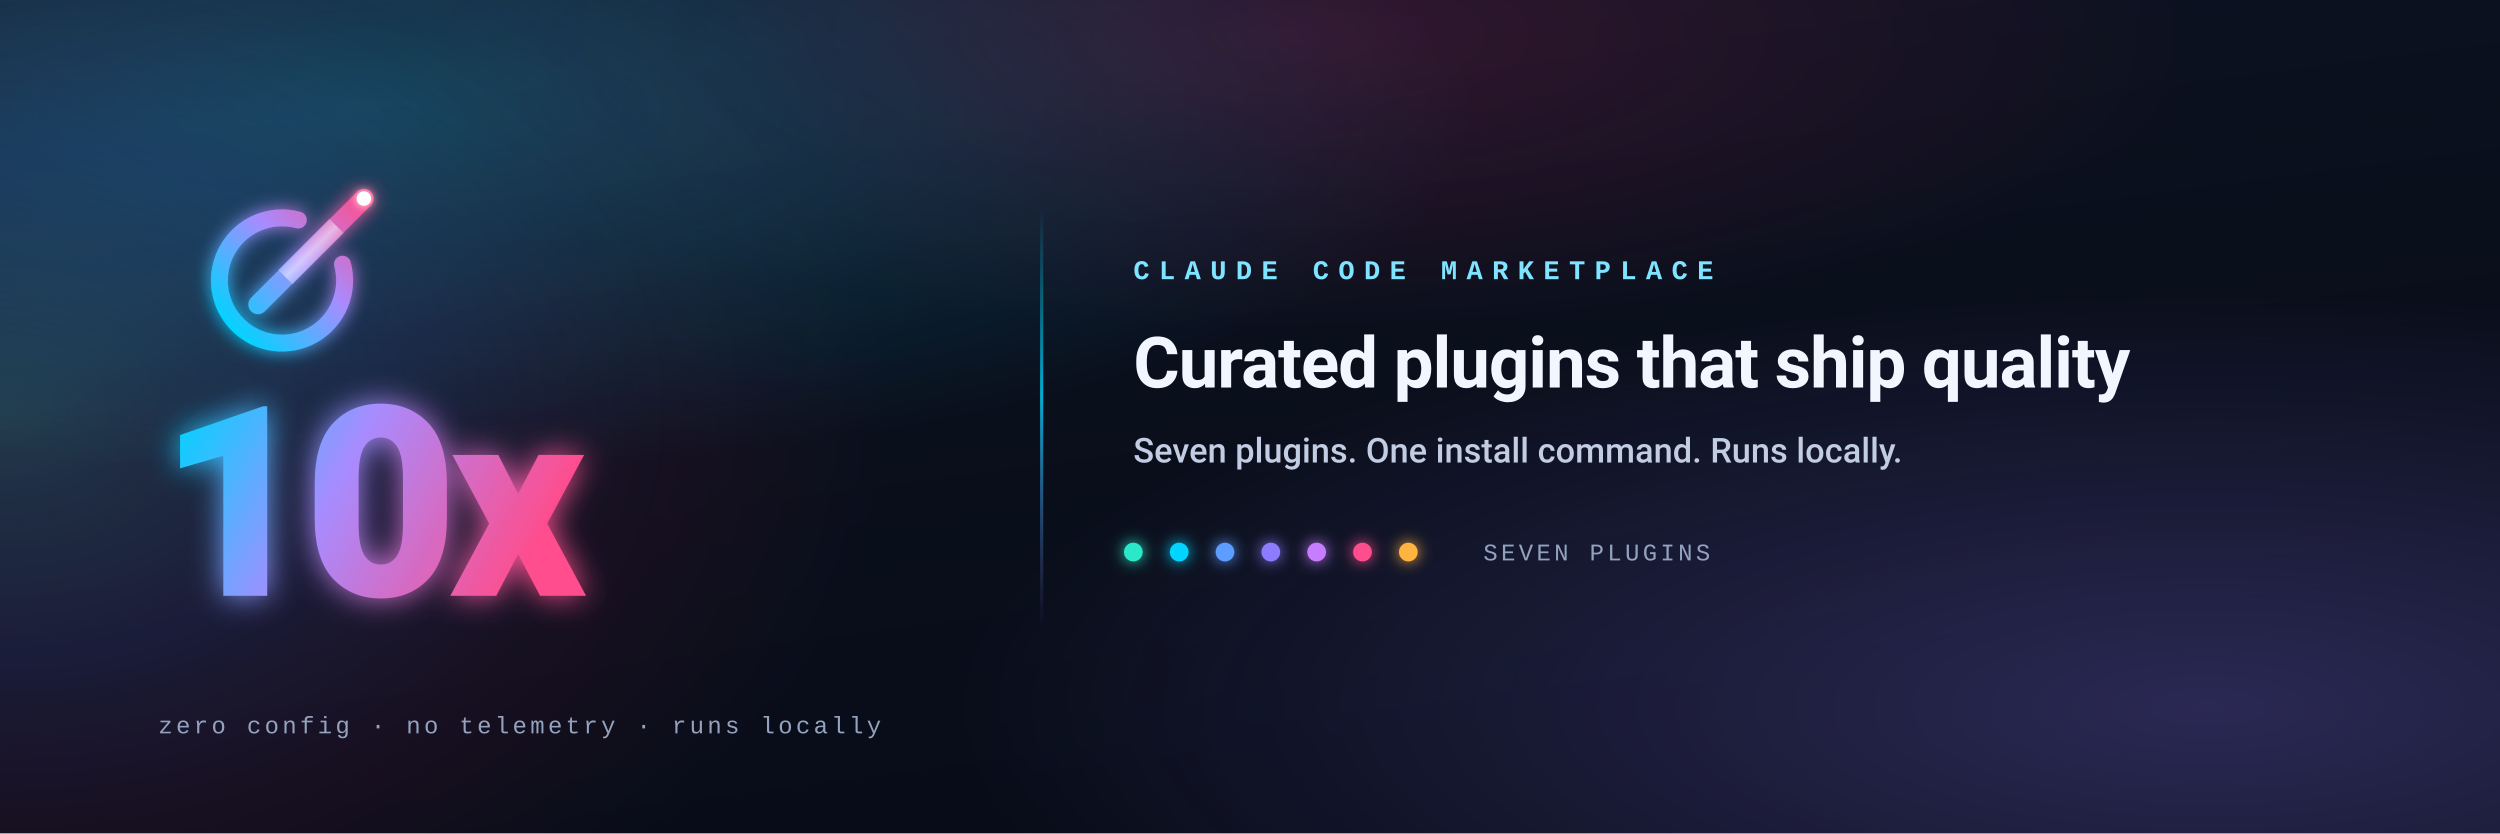
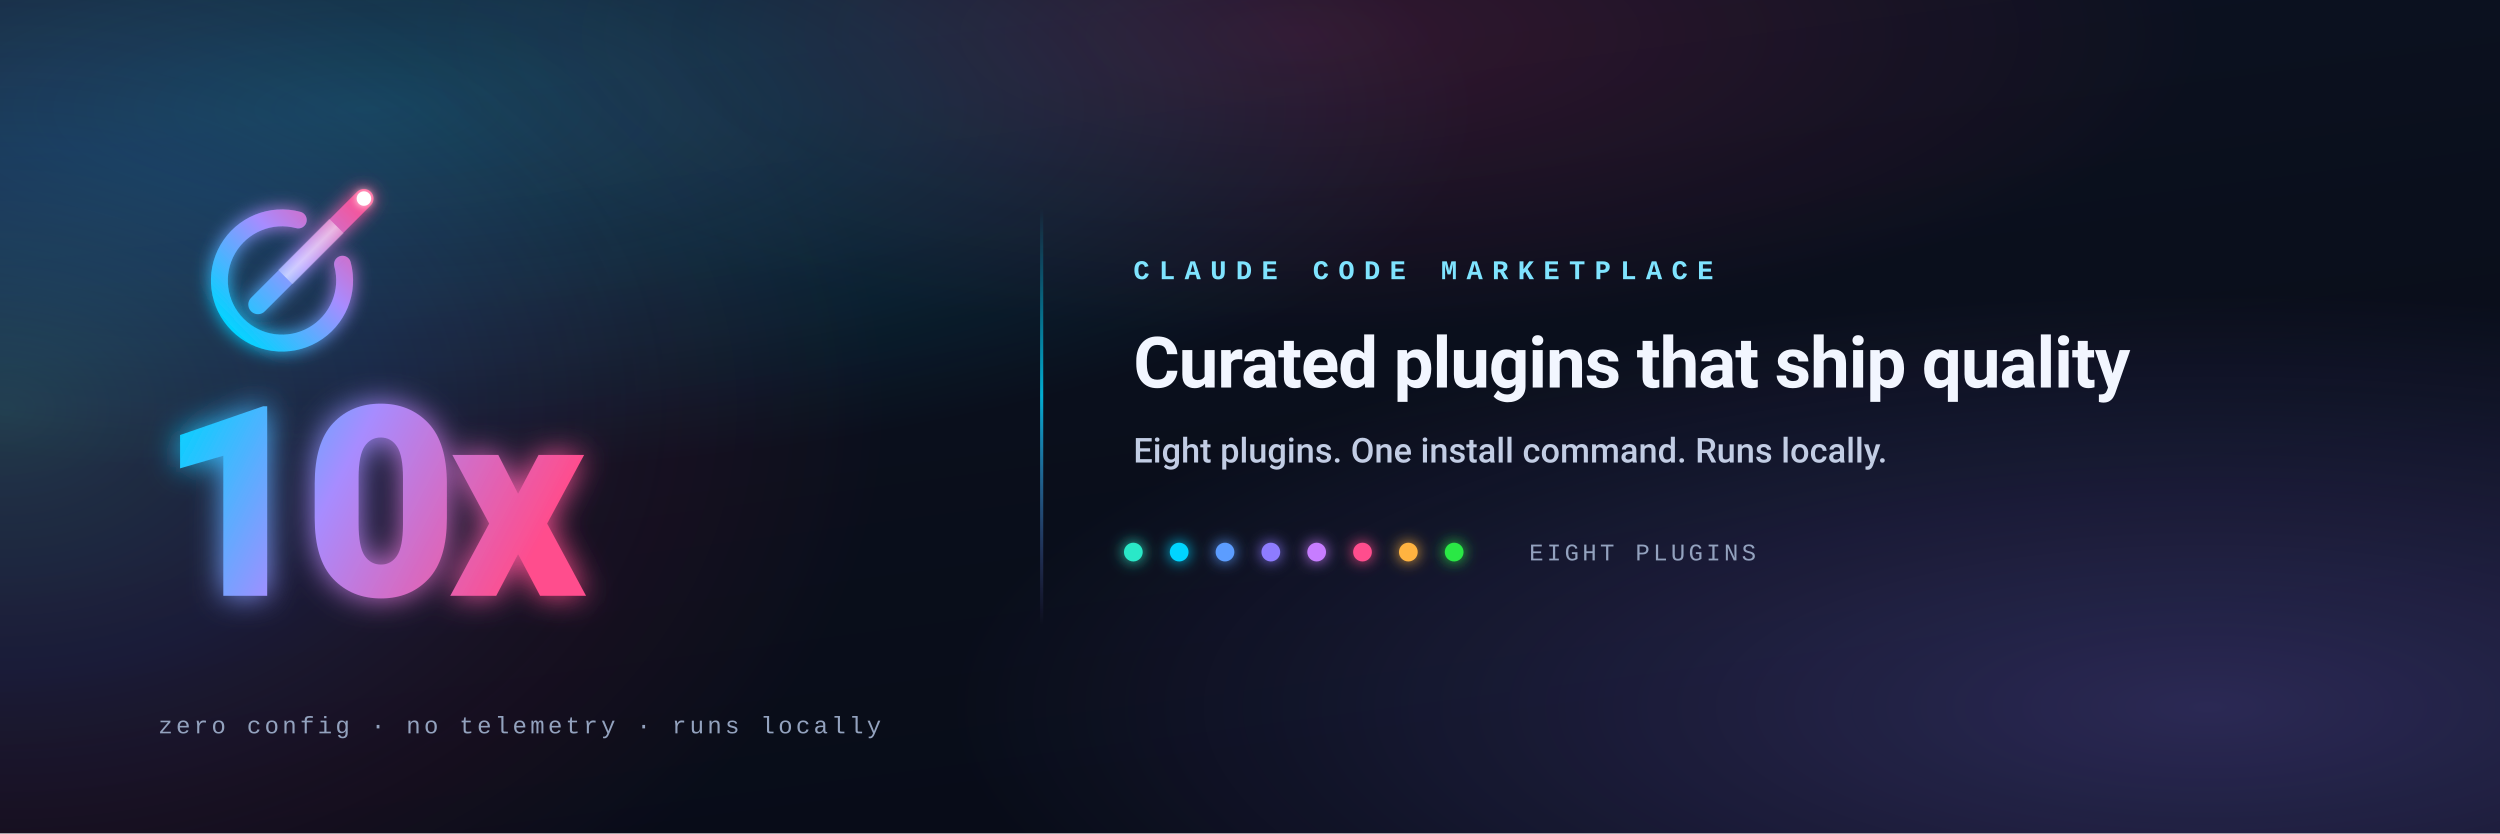
- <svg xmlns="http://www.w3.org/2000/svg" viewBox="0 0 1200 400" fill="none" role="img" aria-label="10x, a curated Claude Code plugin marketplace: seven plugins, one install command, runs locally">
+ <svg xmlns="http://www.w3.org/2000/svg" viewBox="0 0 1200 400" fill="none" role="img" aria-label="10x, a curated Claude Code plugin marketplace: eight plugins, one install command, runs locally">
  <defs>
    <linearGradient id="tx-ground" x1="0" y1="0" x2="0.4" y2="1">
      <stop offset="0%" stop-color="#0D1424" />
      <stop offset="55%" stop-color="#0A0F1C" />
      <stop offset="100%" stop-color="#080C18" />
    </linearGradient>
    <radialGradient id="tx-bloomA" cx="0.15" cy="0.13" r="0.44">
      <stop offset="0%" stop-color="#00D4FF" stop-opacity="0.26" />
      <stop offset="100%" stop-color="#00D4FF" stop-opacity="0" />
    </radialGradient>
    <radialGradient id="tx-bloomB" cx="0.88" cy="0.85" r="0.50">
      <stop offset="0%" stop-color="#8E7BFF" stop-opacity="0.26" />
      <stop offset="100%" stop-color="#8E7BFF" stop-opacity="0" />
    </radialGradient>
    <radialGradient id="tx-bloomC" cx="0.52" cy="0.04" r="0.36">
      <stop offset="0%" stop-color="#FF2D78" stop-opacity="0.16" />
      <stop offset="100%" stop-color="#FF2D78" stop-opacity="0" />
    </radialGradient>
    <radialGradient id="tx-wash" cx="0.5" cy="0.5" r="0.5">
      <stop offset="0%" stop-color="#7FE4FF" stop-opacity="0.20" />
      <stop offset="42%" stop-color="#8E7BFF" stop-opacity="0.124" />
      <stop offset="76%" stop-color="#FF2D78" stop-opacity="0.046" />
      <stop offset="100%" stop-color="#FF2D78" stop-opacity="0" />
    </radialGradient>
    <clipPath id="tx-frame">
      <rect width="1200" height="400" />
    </clipPath>
    <linearGradient id="tx-rule" gradientUnits="userSpaceOnUse" x1="500" y1="100" x2="500" y2="300">
      <stop offset="0%" stop-color="#00D4FF" stop-opacity="0" />
      <stop offset="45%" stop-color="#00D4FF" stop-opacity="0.8" />
      <stop offset="100%" stop-color="#8E7BFF" stop-opacity="0" />
    </linearGradient>
    <linearGradient id="tx-ink" gradientUnits="userSpaceOnUse" x1="78" y1="178" x2="190" y2="70">
      <stop class="txk1" offset="0%" stop-color="#00D4FF" />
      <stop class="txk2" offset="52%" stop-color="#A78CFF" />
      <stop class="txk3" offset="100%" stop-color="#FF4D8D" />
    </linearGradient>
    <filter id="tx-glow" x="-45%" y="-45%" width="190%" height="190%">
      <feGaussianBlur stdDeviation="7.5" result="b" />
      <feMerge>
        <feMergeNode in="b" />
        <feMergeNode in="SourceGraphic" />
      </feMerge>
    </filter>
    <filter id="tx-glow-sm" x="-150%" y="-150%" width="400%" height="400%">
      <feGaussianBlur stdDeviation="3.6" result="b" />
      <feMerge>
        <feMergeNode in="b" />
        <feMergeNode in="SourceGraphic" />
      </feMerge>
    </filter>
    <linearGradient id="tx-sheen" x1="0" y1="0" x2="1" y2="0">
      <stop offset="0%" stop-color="#FFFFFF" stop-opacity="0" />
      <stop offset="50%" stop-color="#FFFFFF" stop-opacity="0.66" />
      <stop offset="100%" stop-color="#FFFFFF" stop-opacity="0" />
    </linearGradient>
    <clipPath id="tx-barclip">
      <rect x="-66" y="-8.5" width="132" height="17" rx="8.5" transform="translate(144,112) rotate(-45)" />
    </clipPath>
    <linearGradient id="tx-word" x1="0" y1="0" x2="1" y2="0.25">
      <stop class="txk1" offset="0%" stop-color="#00D4FF" />
      <stop class="txk2" offset="46%" stop-color="#A78CFF" />
      <stop class="txk3" offset="100%" stop-color="#FF4D8D" />
    </linearGradient>
    <linearGradient id="tx-sheen" x1="0" y1="0" x2="1" y2="0">
      <stop offset="0%" stop-color="#FFFFFF" stop-opacity="0" />
      <stop offset="50%" stop-color="#FFFFFF" stop-opacity="0.62" />
      <stop offset="100%" stop-color="#FFFFFF" stop-opacity="0" />
    </linearGradient>
    <clipPath id="tx-wordclip">
      <text x="76" y="286" font-family="system-ui, -apple-system, 'Segoe UI', Roboto, 'Helvetica Neue', Arial, sans-serif" font-size="128" font-weight="800" letter-spacing="-4.5">10x</text>
    </clipPath>
  </defs>
  <style>
    .disp { font-family: system-ui, -apple-system, 'Segoe UI', Roboto, 'Helvetica Neue', Arial, sans-serif; }
    .mono { font-family: ui-monospace, SFMono-Regular, 'SF Mono', Menlo, Consolas, 'Liberation Mono', monospace; }
    .eyebrow { font-size: 13px; font-weight: 600; letter-spacing: 4.5px; fill: #7FE4FF; }
    .head    { font-size: 34px; font-weight: 700; fill: #F2F6FF; letter-spacing: -0.5px; }
    .sub     { font-size: 16.5px; font-weight: 500; fill: #C2CDE4; }
    .tag     { font-size: 11.5px; letter-spacing: 1.6px; fill: #93A2BE; }
    .chip    { font-size: 11.5px; letter-spacing: 1.2px; fill: #C2CDE4; }
    @keyframes tx-breathe { 0%,100% { opacity:0.62; } 50% { opacity:1; } }
    .txbloom { animation: tx-breathe 11s ease-in-out infinite; }
    @keyframes tx-sweep { 0% { transform: translateX(-360px); } 100% { transform: translateX(1560px); } }
    .txwash { animation: tx-sweep 17s cubic-bezier(.5,0,.5,1) infinite; }
    @keyframes tx-sheen { 0% { transform: translateX(0); } 15%,100% { transform: translateX(588px); } }
    .txsheen { animation: tx-sheen 8.5s cubic-bezier(.4,0,.3,1) infinite; }
    @keyframes tx-pip { 0%,100% { opacity: 0.5; } 50% { opacity: 1; } }
    .txp1 { animation: tx-pip 5s ease-in-out infinite 0.0s; }
    .txp2 { animation: tx-pip 5s ease-in-out infinite 0.35s; }
    .txp3 { animation: tx-pip 5s ease-in-out infinite 0.7s; }
    .txp4 { animation: tx-pip 5s ease-in-out infinite 1.05s; }
    .txp5 { animation: tx-pip 5s ease-in-out infinite 1.4s; }
    .txp6 { animation: tx-pip 5s ease-in-out infinite 1.75s; }
    .txp7 { animation: tx-pip 5s ease-in-out infinite 2.1s; }
+     .txp8 { animation: tx-pip 5s ease-in-out infinite 2.45s; }
    @keyframes tx-orbit { to { stroke-dashoffset: -1000; } }
    .txring { stroke-dasharray: 300 700; animation: tx-orbit 7s linear infinite; }
    @keyframes tx-slash { 0% { transform: translateX(-74px); } 46%,100% { transform: translateX(74px); } }
    .txslash { animation: tx-slash 7s cubic-bezier(.4,0,.3,1) infinite; }
    @keyframes tx-k1 { 0%,100% { stop-color:#00D4FF; } 50% { stop-color:#2BE8C8; } }
    @keyframes tx-k2 { 0%,100% { stop-color:#A78CFF; } 50% { stop-color:#C77DFF; } }
    @keyframes tx-k3 { 0%,100% { stop-color:#FF4D8D; } 50% { stop-color:#FF7AA8; } }
    .txk1 { animation: tx-k1 16s ease-in-out infinite; }
    .txk2 { animation: tx-k2 16s ease-in-out infinite; }
    .txk3 { animation: tx-k3 16s ease-in-out infinite; }
    @media (prefers-reduced-motion: reduce) { * { animation: none !important; } }
  </style>
  <rect width="1200" height="400" fill="url(#tx-ground)" />
  <g class="txbloom">
    <rect width="1200" height="400" fill="url(#tx-bloomA)" />
    <rect width="1200" height="400" fill="url(#tx-bloomB)" />
    <rect width="1200" height="400" fill="url(#tx-bloomC)" />
  </g>
  <g clip-path="url(#tx-frame)">
    <g transform="translate(0,196)">
      <ellipse class="txwash" cx="0" cy="0" rx="430" ry="300" fill="url(#tx-wash)" />
    </g>
  </g>
  <g transform="translate(66,56) scale(0.5781)">
    <path d="M170.2 122.5 A52 52 0 1 1 133.5 85.8" fill="none" stroke="#00D4FF" stroke-opacity="0.32" stroke-width="14" stroke-linecap="round" />
    <g filter="url(#tx-glow)">
      <path class="txring" d="M170.2 122.5 A52 52 0 1 1 133.5 85.8" pathLength="1000" fill="none" stroke="url(#tx-ink)" stroke-width="14" stroke-linecap="round" />
    </g>
    <g filter="url(#tx-glow)">
      <line x1="100" y1="156" x2="188" y2="68" stroke="url(#tx-ink)" stroke-width="16" stroke-linecap="round" />
    </g>
    <g transform="translate(188,68)">
      <g filter="url(#tx-glow-sm)">
        <circle r="6" fill="#FFFFFF" />
      </g>
    </g>
    <g clip-path="url(#tx-barclip)">
      <g transform="translate(144,112) rotate(45)">
        <rect class="txslash" x="-15" y="-30" width="30" height="60" fill="url(#tx-sheen)" opacity="0.8" />
      </g>
    </g>
  </g>
  <g filter="url(#tx-glow)">
    <text class="disp" x="76" y="286" font-size="128" font-weight="800" letter-spacing="-4.5" fill="url(#tx-word)">10x</text>
  </g>
  <g clip-path="url(#tx-wordclip)">
    <g transform="skewX(-18)">
      <rect class="txsheen" x="-65" y="158" width="59" height="173" fill="url(#tx-sheen)" opacity="0.45" />
    </g>
  </g>
  <line x1="500" y1="100" x2="500" y2="300" stroke="url(#tx-rule)" stroke-width="1.5" />
  <g transform="translate(544,0)">
    <text class="mono eyebrow" x="0" y="134">CLAUDE CODE MARKETPLACE</text>
    <text class="disp head" x="0" y="186">Curated plugins that ship quality</text>
-     <text class="disp sub" x="0" y="222">Seven plugins. One install command. Runs locally.</text>
+     <text class="disp sub" x="0" y="222">Eight plugins. One install command. Runs locally.</text>
    <g transform="translate(0,265)">
      <g class="txp1">
        <circle cx="0" cy="0" r="4.5" fill="#2BE8C8" filter="url(#tx-glow-sm)" />
      </g>
      <g class="txp2">
        <circle cx="22" cy="0" r="4.5" fill="#00D4FF" filter="url(#tx-glow-sm)" />
      </g>
      <g class="txp3">
        <circle cx="44" cy="0" r="4.5" fill="#5B9DFF" filter="url(#tx-glow-sm)" />
      </g>
      <g class="txp4">
        <circle cx="66" cy="0" r="4.5" fill="#8E7BFF" filter="url(#tx-glow-sm)" />
      </g>
      <g class="txp5">
        <circle cx="88" cy="0" r="4.5" fill="#C77DFF" filter="url(#tx-glow-sm)" />
      </g>
      <g class="txp6">
        <circle cx="110" cy="0" r="4.5" fill="#FF4D8D" filter="url(#tx-glow-sm)" />
      </g>
      <g class="txp7">
        <circle cx="132" cy="0" r="4.5" fill="#FFB341" filter="url(#tx-glow-sm)" />
      </g>
-       <text class="mono tag" x="168" y="4">SEVEN PLUGINS</text>
+       <g class="txp8">
+         <circle cx="154" cy="0" r="4.5" fill="#2BE844" filter="url(#tx-glow-sm)" />
+       </g>
+       <text class="mono tag" x="190" y="4">EIGHT PLUGINS</text>
    </g>
  </g>
  <text class="mono tag" x="76" y="352">zero config  ·  no telemetry  ·  runs locally</text>
</svg>
